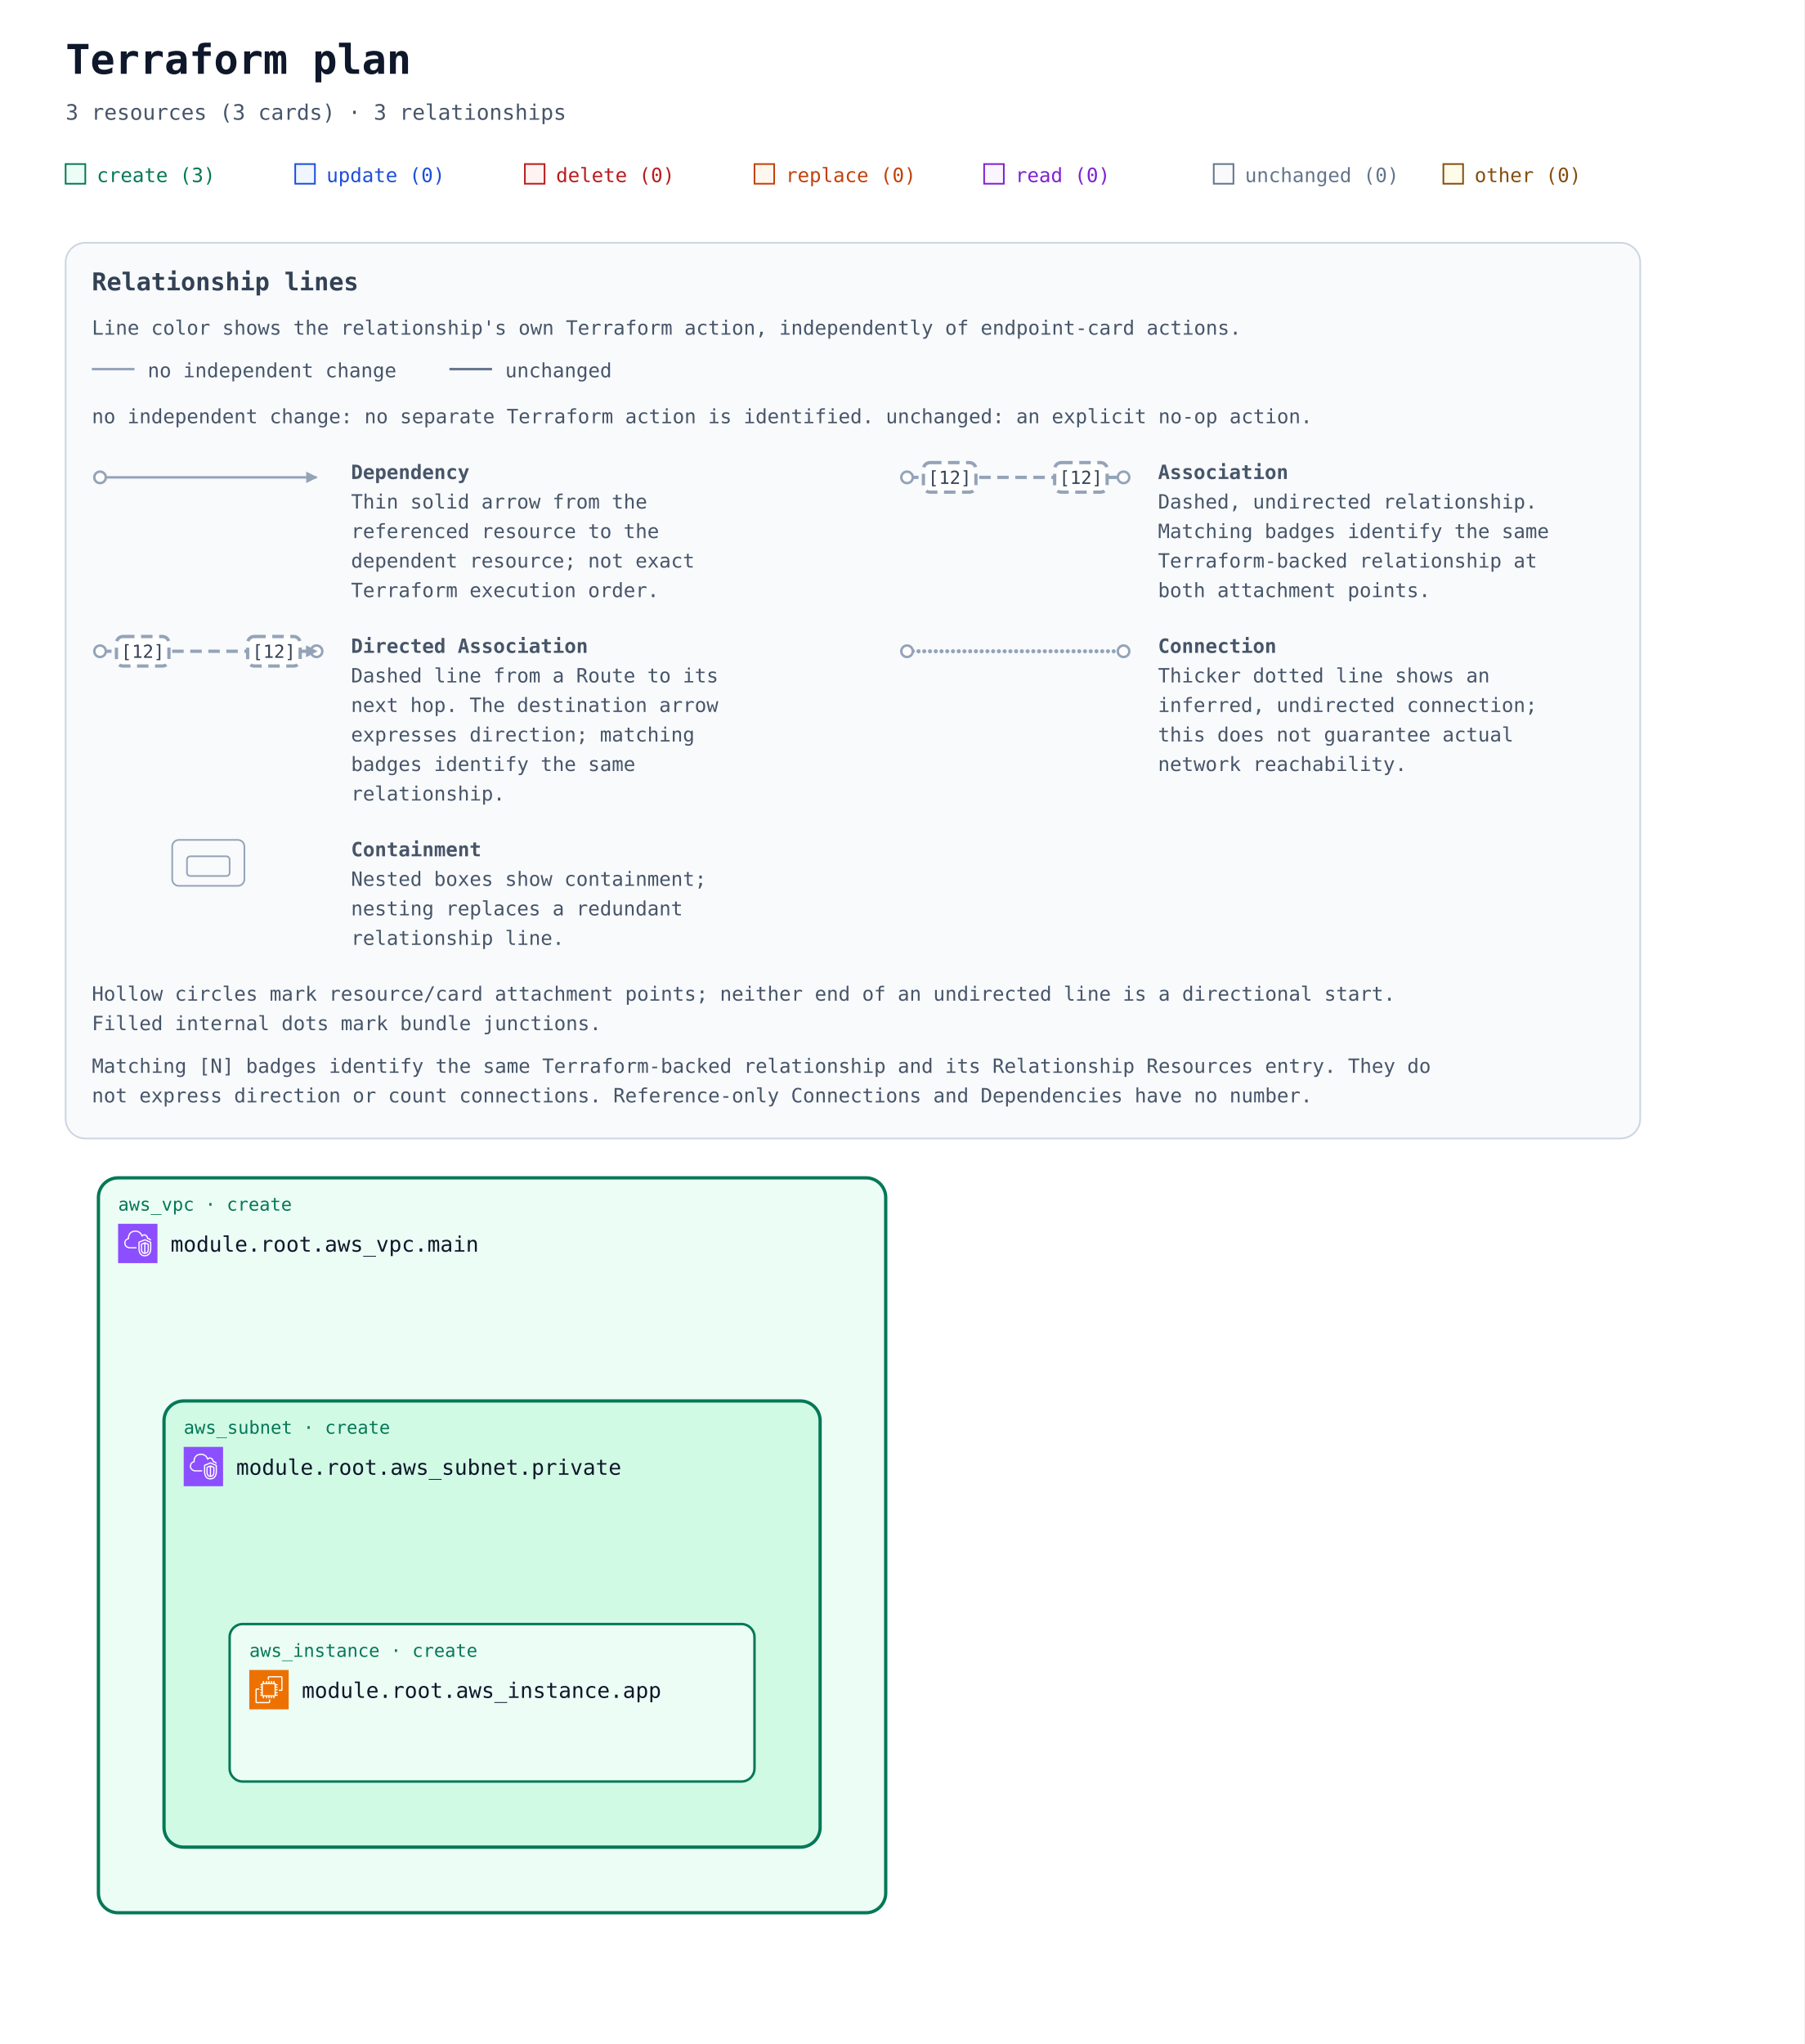
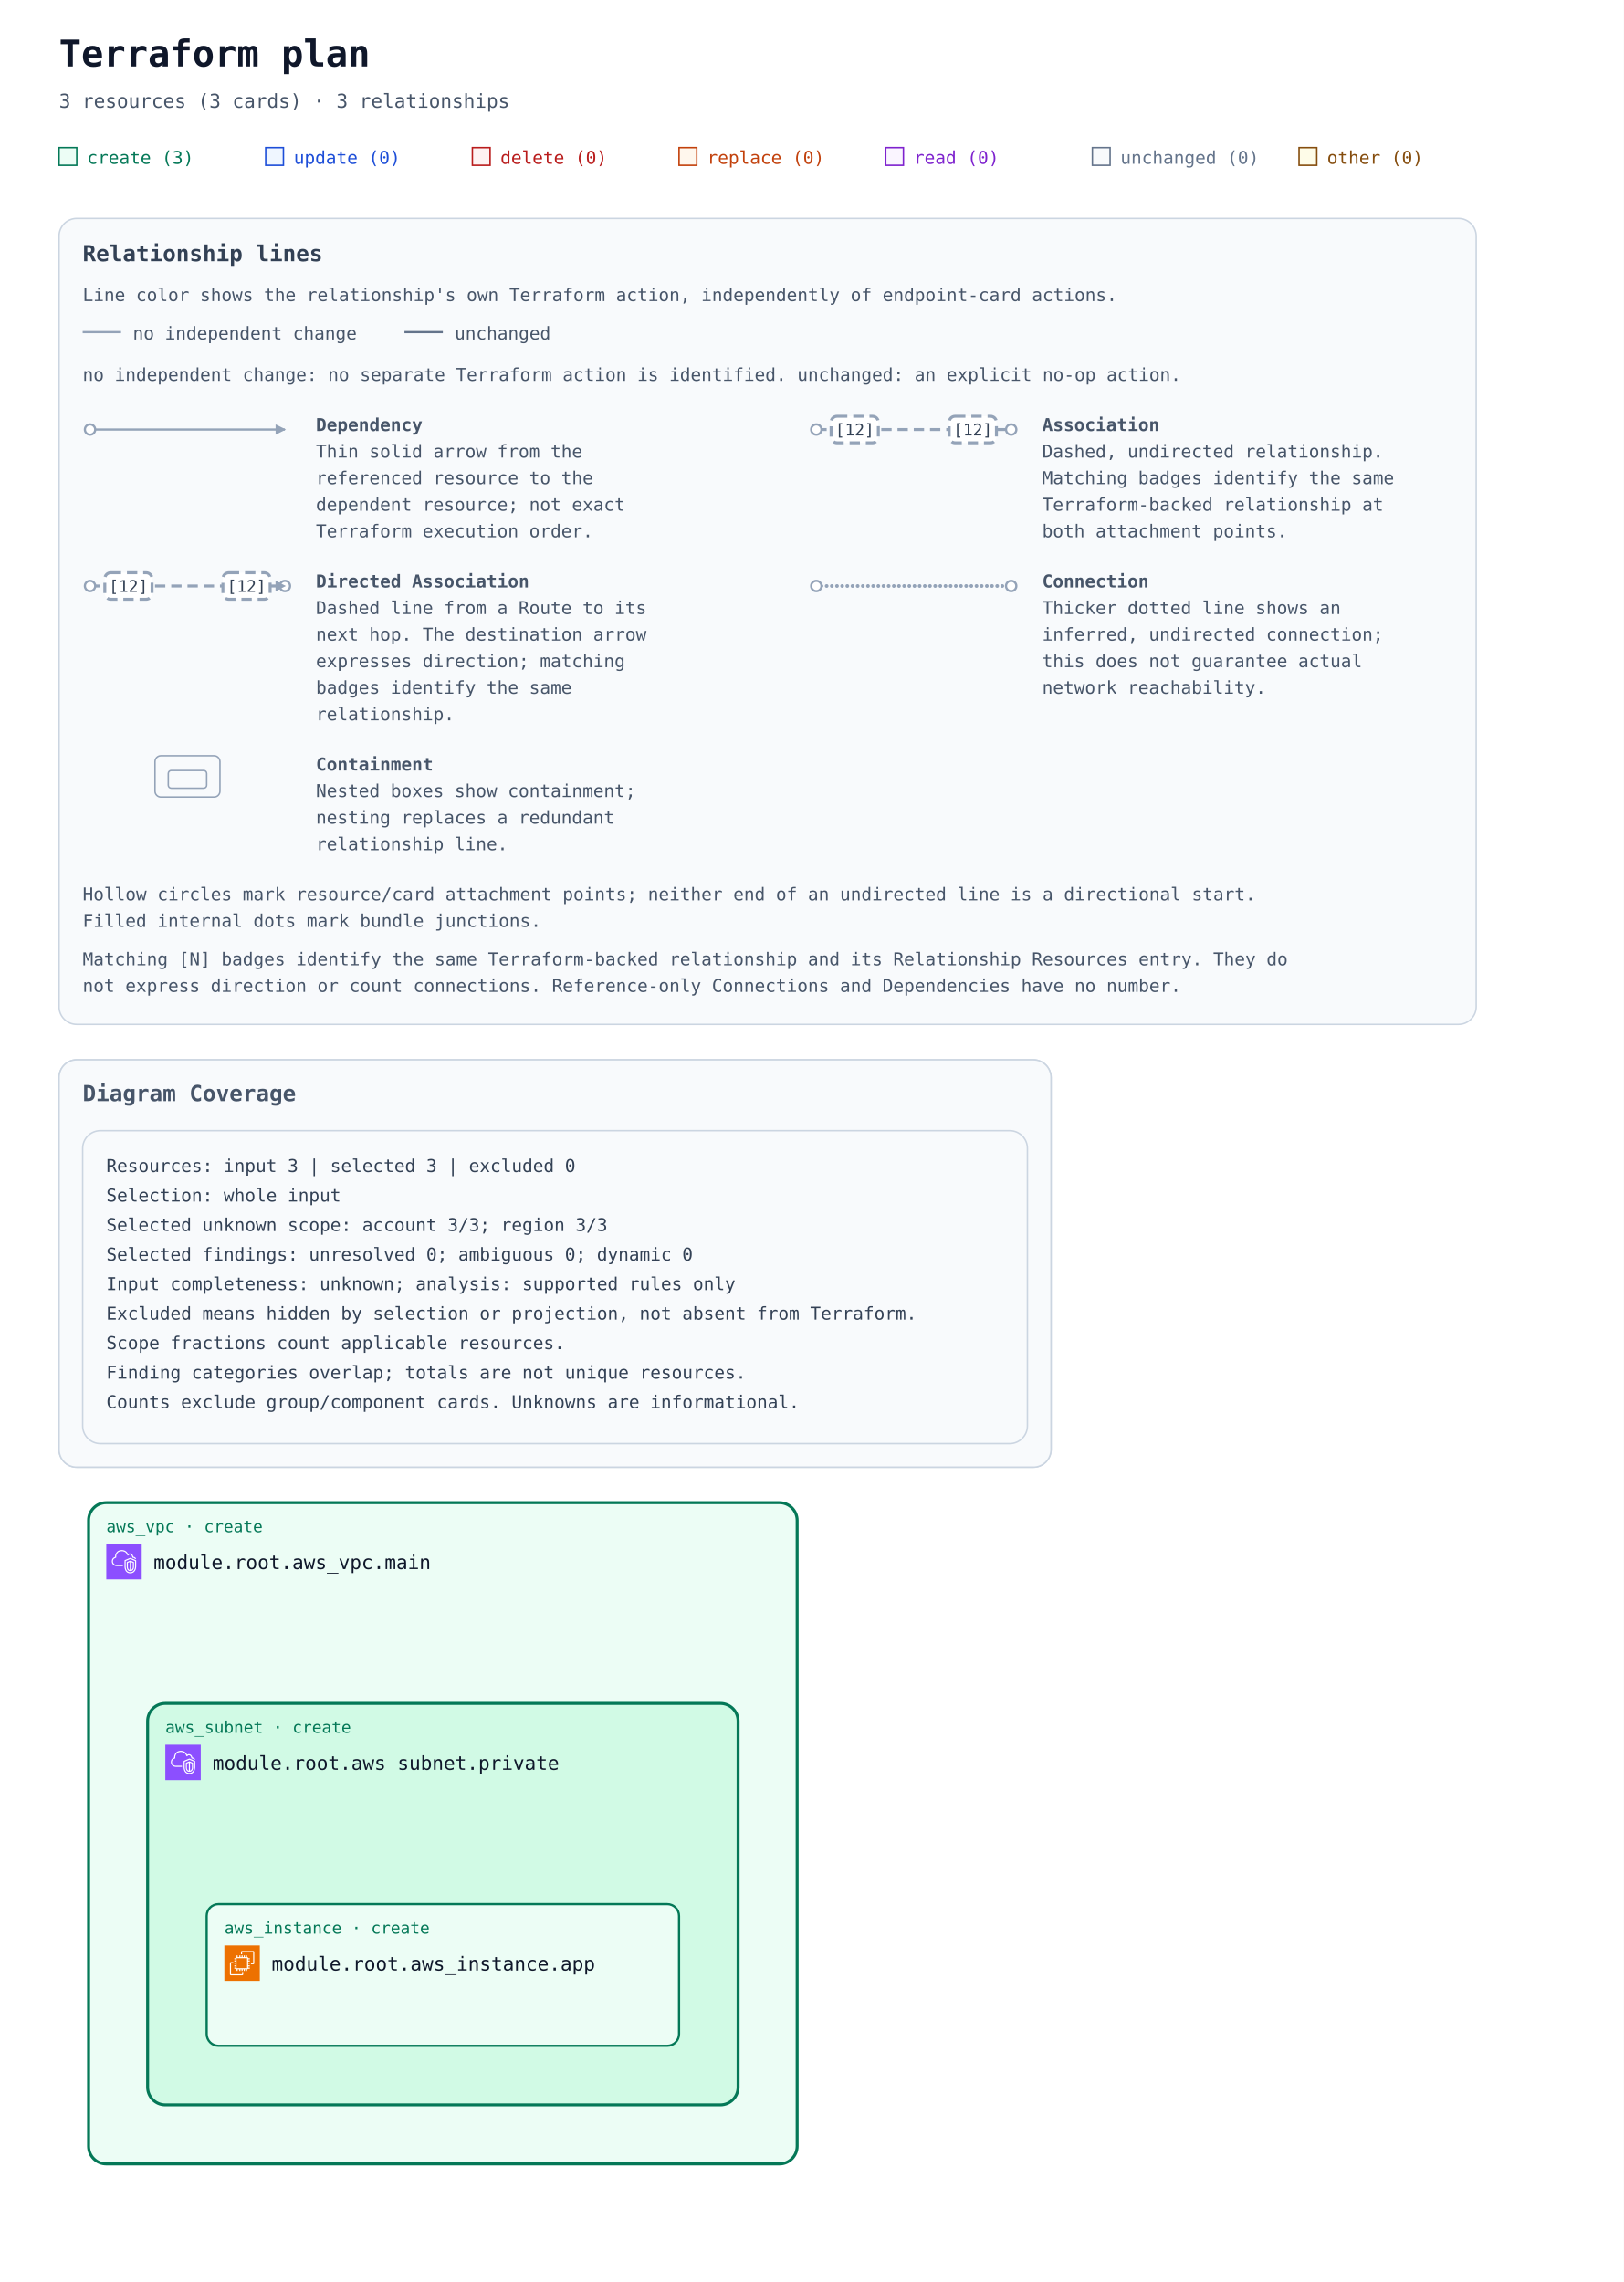
- <svg xmlns="http://www.w3.org/2000/svg" width="1100" height="1246" viewBox="0 0 1100 1246" role="img" aria-labelledby="title description">
+ <svg xmlns="http://www.w3.org/2000/svg" width="1100" height="1546" viewBox="0 0 1100 1546" role="img" aria-labelledby="title description">
  <defs>
    <marker id="arrow" viewBox="0 0 10 10" refX="9" refY="5" markerWidth="7" markerHeight="7" markerUnits="userSpaceOnUse" orient="auto-start-reverse">
      <path d="M 0 0 L 10 5 L 0 10 z" fill="#94a3b8" />
    </marker>
    <symbol id="planorama-icon-aws-ec2" viewBox="0 0 64 64">
      <g>
        <g id="planorama-icon-aws-ec2-local-49636f6e2d4172636869746563747572652f34382f417263685f416d617a6f6e2d4543325f3438" stroke="none" stroke-width="1" fill="none" fill-rule="evenodd">
          <g id="planorama-icon-aws-ec2-local-49636f6e2d4172636869746563747572652d42472f34382f436f6d70757465" fill="#ED7100">
            <rect id="planorama-icon-aws-ec2-local-52656374616e676c65" x="0" y="0" width="64" height="64" />
          </g>
          <path d="M22,41 L41,41 L41,23 L22,23 L22,41 Z M43,23 L46,23 L46,25 L43,25 L43,27 L46,27 L46,29 L43,29 L43,31 L46,31 L46,33 L43,33 L43,36 L46,36 L46,38 L43,38 L43,40 L46,40 L46,42 L42.863,42 C42.608,42.587 42.023,43 41.344,43 L41,43 L41,46 L39,46 L39,43 L37,43 L37,46 L35,46 L35,43 L33,43 L33,46 L31,46 L31,43 L29,43 L29,46 L27,46 L27,43 L24,43 L24,46 L22,46 L22,43 L21.656,43 C20.977,43 20.392,42.587 20.137,42 L18,42 L18,40 L20,40 L20,38 L18,38 L18,36 L20,36 L20,33 L18,33 L18,31 L20,31 L20,29 L18,29 L18,27 L20,27 L20,25 L18,25 L18,23 L20,23 L20,22.656 C20,21.743 20.743,21 21.656,21 L22,21 L22,18 L24,18 L24,21 L27,21 L27,18 L29,18 L29,21 L31,21 L31,18 L33,18 L33,21 L35,21 L35,18 L37,18 L37,21 L39,21 L39,18 L41,18 L41,21 L41.344,21 C42.257,21 43,21.743 43,22.656 L43,23 Z M32,52 L12,52 L12,32 L16,32 L16,30 L11.843,30 C10.826,30 10,30.827 10,31.843 L10,52.157 C10,53.173 10.826,54 11.843,54 L32.157,54 C33.174,54 34,53.173 34,52.157 L34,48 L32,48 L32,52 Z M54,11.843 L54,32.157 C54,33.173 53.174,34 52.157,34 L48,34 L48,32 L52,32 L52,12 L32,12 L32,16 L30,16 L30,11.843 C30,10.827 30.826,10 31.843,10 L52.157,10 C53.174,10 54,10.827 54,11.843 L54,11.843 Z" id="planorama-icon-aws-ec2-local-416d617a6f6e2d4543325f49636f6e5f34385f5371756964" fill="#FFFFFF" />
        </g>
      </g>
    </symbol>
    <symbol id="planorama-icon-aws-vpc" viewBox="0 0 64 64">
      <g>
        <g id="planorama-icon-aws-vpc-local-49636f6e2d4172636869746563747572652f34382f417263685f416d617a6f6e2d5669727475616c2d507269766174652d436c6f75645f3438" stroke="none" stroke-width="1" fill="none" fill-rule="evenodd">
          <g id="planorama-icon-aws-vpc-local-49636f6e2d4172636869746563747572652d42472f34382f4e6574776f726b696e672d436f6e74656e742d44656c6976657279" fill="#8C4FFF">
            <rect id="planorama-icon-aws-vpc-local-52656374616e676c65" x="0" y="0" width="64" height="64" />
          </g>
          <path d="M48,33.977 L44.499,32.508 L44.499,46.878 C47.906,46.147 47.998,42.181 48,41.995 L48,33.977 Z M42.499,46.923 L42.499,32.508 L39,33.977 L39,42.004 C39.008,42.466 39.183,46.339 42.499,46.923 L42.499,46.923 Z M43.112,30.082 C43.358,29.977 43.638,29.978 43.886,30.081 L49.387,32.39 C49.759,32.546 50,32.909 50,33.312 L50,42.004 C49.978,44.431 48.562,49.004 43.37,49.004 C38.393,49.004 37.026,44.432 37,42.015 L37,33.312 C37,32.909 37.241,32.546 37.613,32.39 L43.112,30.082 Z M52,30.792 L43.492,27.092 L35,30.668 L35,41.025 C34.999,41.09 34.963,46.009 37.807,48.894 C39.187,50.294 41.059,51.004 43.37,51.004 C51.808,51.004 51.996,41.425 52,41.018 L52,30.792 Z M54,30.136 L54,41.025 C53.973,45.173 51.716,53.004 43.37,53.004 C40.498,53.004 38.145,52.09 36.373,50.288 C32.941,46.797 32.996,41.243 33,41.008 L33,30.004 C33,29.602 33.241,29.238 33.612,29.082 L43.111,25.082 C43.363,24.976 43.647,24.978 43.897,25.087 L53.398,29.219 C53.764,29.378 54,29.738 54,30.136 L54,30.136 Z M19,38.004 L30,38.004 L30,40.004 L19,40.004 C14.216,40.004 10.271,36.483 10.02,31.988 C10.002,31.813 10,31.599 10,31.385 C10,26.086 13.654,24.038 15.919,23.278 C15.902,23.063 15.891,22.843 15.891,22.626 C15.891,18.039 18.658,13.701 22.621,12.079 C27.58,10.049 33.235,10.937 36.695,14.285 C37.718,15.282 38.604,16.596 39.343,18.206 C40.299,17.422 41.392,17.004 42.523,17.004 C45.234,17.004 48.281,19.296 48.9,23.062 C51.069,23.344 52.936,24.639 53.896,26.582 L52.104,27.469 C51.34,25.925 49.806,25.004 48,25.004 C47.471,25.004 47.033,24.591 47.002,24.063 C46.807,20.762 44.275,19.004 42.523,19.004 C41.55,19.004 40.582,19.574 39.797,20.608 C39.575,20.899 39.215,21.048 38.852,20.993 C38.49,20.938 38.187,20.691 38.062,20.348 C37.327,18.346 36.398,16.789 35.302,15.72 C32.406,12.917 27.615,12.196 23.379,13.93 C19.775,15.405 17.891,19.421 17.891,22.626 C17.891,23.026 17.947,23.503 17.993,23.886 C18.053,24.386 17.73,24.853 17.24,24.975 C15.283,25.459 12,26.937 12,31.385 C12,31.535 11.998,31.685 12.013,31.836 C12.209,35.312 15.276,38.004 19,38.004 L19,38.004 Z" id="planorama-icon-aws-vpc-local-416d617a6f6e2d5669727475616c2d507269766174652d436c6f75645f49636f6e5f34385f5371756964" fill="#FFFFFF" />
        </g>
      </g>
    </symbol>
  </defs>
  <rect width="100%" height="100%" fill="#ffffff" />
  <g font-family="ui-monospace, SFMono-Regular, Consolas, monospace">
    <text x="40" y="45" font-size="25" font-weight="700" fill="#0f172a">Terraform plan</text>
    <text x="40" y="73" font-size="13" fill="#475569">3 resources (3 cards) · 3 relationships</text>
    <rect x="40" y="100" width="12" height="12" fill="#ecfdf5" stroke="#047857" />
    <text x="59" y="111" font-size="12" fill="#047857">create (3)</text>
    <rect x="180" y="100" width="12" height="12" fill="#eff6ff" stroke="#1d4ed8" />
    <text x="199" y="111" font-size="12" fill="#1d4ed8">update (0)</text>
    <rect x="320" y="100" width="12" height="12" fill="#fef2f2" stroke="#b91c1c" />
    <text x="339" y="111" font-size="12" fill="#b91c1c">delete (0)</text>
    <rect x="460" y="100" width="12" height="12" fill="#fff7ed" stroke="#c2410c" />
    <text x="479" y="111" font-size="12" fill="#c2410c">replace (0)</text>
    <rect x="600" y="100" width="12" height="12" fill="#faf5ff" stroke="#7e22ce" />
    <text x="619" y="111" font-size="12" fill="#7e22ce">read (0)</text>
    <rect x="740" y="100" width="12" height="12" fill="#f8fafc" stroke="#64748b" />
    <text x="759" y="111" font-size="12" fill="#64748b">unchanged (0)</text>
    <rect x="880" y="100" width="12" height="12" fill="#fefce8" stroke="#854d0e" />
    <text x="899" y="111" font-size="12" fill="#854d0e">other (0)</text>
    <g id="relationship-legend" font-size="12" fill="#475569" transform="translate(40 148)">
      <rect width="960" height="546" rx="12" fill="#f8fafc" stroke="#cbd5e1" />
      <text x="16" y="29" font-size="15" font-weight="700" fill="#334155">Relationship lines</text>
      <text x="16" y="56">Line color shows the relationship's own Terraform action, independently of endpoint-card actions.</text>
      <path data-legend-action="none" d="M 16 77 H 42" fill="none" stroke="#94a3b8" stroke-width="1.5" />
      <text x="50" y="82">no independent change</text>
      <path data-legend-action="unchanged" d="M 234 77 H 260" fill="none" stroke="#64748b" stroke-width="1.5" />
      <text x="268" y="82">unchanged</text>
      <text x="16" y="110">no independent change: no separate Terraform action is identified. unchanged: an explicit no-op action.</text>
      <g data-legend-entry="dependency" transform="translate(0 132)">
        <g data-legend-sample="dependency">
          <path data-legend-kind="dependency" data-directionality="directed" d="M 21 11 H 153" fill="none" stroke="#94a3b8" stroke-width="1.5" marker-end="url(#arrow)" />
          <circle data-legend-endpoint="source" cx="21" cy="11" r="3.5" fill="#ffffff" stroke="#94a3b8" stroke-width="1.5" />
        </g>
        <text x="174" y="12" font-weight="700">Dependency</text>
        <text x="174" y="30">Thin solid arrow from the</text>
        <text x="174" y="48">referenced resource to the</text>
        <text x="174" y="66">dependent resource; not exact</text>
        <text x="174" y="84">Terraform execution order.</text>
      </g>
      <g data-legend-entry="association" transform="translate(492 132)">
        <g data-legend-sample="association">
          <path data-legend-kind="association" data-directionality="undirected" d="M 21 11 H 153" fill="none" stroke="#94a3b8" stroke-width="2" stroke-dasharray="7 4" />
          <circle data-legend-endpoint="source" cx="21" cy="11" r="3.5" fill="#ffffff" stroke="#94a3b8" stroke-width="1.5" />
          <circle data-legend-endpoint="target" cx="153" cy="11" r="3.5" fill="#ffffff" stroke="#94a3b8" stroke-width="1.5" />
          <g data-legend-badge="source">
            <rect x="31" y="2" width="32" height="18" rx="4" fill="#ffffff" stroke="#94a3b8" stroke-width="2" stroke-dasharray="7 4" />
            <text x="47" y="15" text-anchor="middle" font-size="11" fill="#334155">[12]</text>
          </g>
          <g data-legend-badge="target">
            <rect x="111" y="2" width="32" height="18" rx="4" fill="#ffffff" stroke="#94a3b8" stroke-width="2" stroke-dasharray="7 4" />
            <text x="127" y="15" text-anchor="middle" font-size="11" fill="#334155">[12]</text>
          </g>
        </g>
        <text x="174" y="12" font-weight="700">Association</text>
        <text x="174" y="30">Dashed, undirected relationship.</text>
        <text x="174" y="48">Matching badges identify the same</text>
        <text x="174" y="66">Terraform-backed relationship at</text>
        <text x="174" y="84">both attachment points.</text>
      </g>
      <g data-legend-entry="directed-association" transform="translate(0 238)">
        <g data-legend-sample="directed-association">
          <path data-legend-kind="directed-association" data-directionality="directed" d="M 21 11 H 153" fill="none" stroke="#94a3b8" stroke-width="2" stroke-dasharray="7 4" marker-end="url(#arrow)" />
          <circle data-legend-endpoint="source" cx="21" cy="11" r="3.5" fill="#ffffff" stroke="#94a3b8" stroke-width="1.5" />
          <circle data-legend-endpoint="target" cx="153" cy="11" r="3.5" fill="#ffffff" stroke="#94a3b8" stroke-width="1.5" />
          <path data-legend-arrow="true" d="M 146.7 7.5 L 153.7 11 L 146.7 14.5 Z" fill="#94a3b8" />
          <g data-legend-badge="source">
            <rect x="31" y="2" width="32" height="18" rx="4" fill="#ffffff" stroke="#94a3b8" stroke-width="2" stroke-dasharray="7 4" />
            <text x="47" y="15" text-anchor="middle" font-size="11" fill="#334155">[12]</text>
          </g>
          <g data-legend-badge="target">
            <rect x="111" y="2" width="32" height="18" rx="4" fill="#ffffff" stroke="#94a3b8" stroke-width="2" stroke-dasharray="7 4" />
            <text x="127" y="15" text-anchor="middle" font-size="11" fill="#334155">[12]</text>
          </g>
        </g>
        <text x="174" y="12" font-weight="700">Directed Association</text>
        <text x="174" y="30">Dashed line from a Route to its</text>
        <text x="174" y="48">next hop. The destination arrow</text>
        <text x="174" y="66">expresses direction; matching</text>
        <text x="174" y="84">badges identify the same</text>
        <text x="174" y="102">relationship.</text>
      </g>
      <g data-legend-entry="connection" transform="translate(492 238)">
        <g data-legend-sample="connection">
          <path data-legend-kind="connection" data-directionality="undirected" d="M 21 11 H 153" fill="none" stroke="#94a3b8" stroke-width="2.5" stroke-dasharray="0 3.5" stroke-linecap="round" />
          <circle data-legend-endpoint="source" cx="21" cy="11" r="3.5" fill="#ffffff" stroke="#94a3b8" stroke-width="1.5" />
          <circle data-legend-endpoint="target" cx="153" cy="11" r="3.5" fill="#ffffff" stroke="#94a3b8" stroke-width="1.5" />
        </g>
        <text x="174" y="12" font-weight="700">Connection</text>
        <text x="174" y="30">Thicker dotted line shows an</text>
        <text x="174" y="48">inferred, undirected connection;</text>
        <text x="174" y="66">this does not guarantee actual</text>
        <text x="174" y="84">network reachability.</text>
      </g>
      <g data-legend-entry="containment" transform="translate(0 362)">
        <g data-legend-sample="containment">
          <g data-legend-kind="containment" fill="none" stroke="#94a3b8">
            <rect x="65" y="2" width="44" height="28" rx="4" />
            <rect x="74" y="12" width="26" height="12" rx="2" />
          </g>
        </g>
        <text x="174" y="12" font-weight="700">Containment</text>
        <text x="174" y="30">Nested boxes show containment;</text>
        <text x="174" y="48">nesting replaces a redundant</text>
        <text x="174" y="66">relationship line.</text>
      </g>
      <text x="16" y="462">Hollow circles mark resource/card attachment points; neither end of an undirected line is a directional start.</text>
      <text x="16" y="480">Filled internal dots mark bundle junctions.</text>
      <text x="16" y="506">Matching [N] badges identify the same Terraform-backed relationship and its Relationship Resources entry. They do</text>
      <text x="16" y="524">not express direction or count connections. Reference-only Connections and Dependencies have no number.</text>
    </g>
    <g transform="translate(0 558)">
-       <g data-architecture="true" transform="translate(0 0)">
+       <g data-annotation-area="true">
+         <g data-annotation-card="true" transform="translate(40 160)">
+           <rect width="672" height="276" rx="12" fill="#f8fafc" stroke="#cbd5e1" />
+           <g data-annotation-section="Diagram Coverage">
+             <rect width="672" height="276" rx="12" fill="#f8fafc" stroke="#cbd5e1" />
+             <text x="16" y="28" font-size="15" font-weight="700" fill="#475569">Diagram Coverage</text>
+             <g data-annotation-card="true" transform="translate(16 48)">
+               <rect width="640" height="212" rx="12" fill="#f8fafc" stroke="#cbd5e1" />
+               <text x="16" y="28" font-family="ui-monospace, Consolas, monospace" font-size="12" fill="#334155">Resources: input 3 | selected 3 | excluded 0</text>
+               <text x="16" y="48" font-family="ui-monospace, Consolas, monospace" font-size="12" fill="#334155">Selection: whole input</text>
+               <text x="16" y="68" font-family="ui-monospace, Consolas, monospace" font-size="12" fill="#334155">Selected unknown scope: account 3/3; region 3/3</text>
+               <text x="16" y="88" font-family="ui-monospace, Consolas, monospace" font-size="12" fill="#334155">Selected findings: unresolved 0; ambiguous 0; dynamic 0</text>
+               <text x="16" y="108" font-family="ui-monospace, Consolas, monospace" font-size="12" fill="#334155">Input completeness: unknown; analysis: supported rules only</text>
+               <text x="16" y="128" font-family="ui-monospace, Consolas, monospace" font-size="12" fill="#334155">Excluded means hidden by selection or projection, not absent from Terraform.</text>
+               <text x="16" y="148" font-family="ui-monospace, Consolas, monospace" font-size="12" fill="#334155">Scope fractions count applicable resources.</text>
+               <text x="16" y="168" font-family="ui-monospace, Consolas, monospace" font-size="12" fill="#334155">Finding categories overlap; totals are not unique resources.</text>
+               <text x="16" y="188" font-family="ui-monospace, Consolas, monospace" font-size="12" fill="#334155">Counts exclude group/component cards. Unknowns are informational.</text>
+             </g>
+           </g>
+         </g>
+       </g>
+       <g data-architecture="true" transform="translate(0 300)">
        <g data-container="resource-6177735f7670632e6d61696e-current">
          <rect x="60" y="160" width="480" height="448" rx="12" fill="#ecfdf5" stroke="#047857" stroke-width="2" data-mode="managed" />
        </g>
        <g data-container="resource-6177735f7375626e65742e70726976617465-current">
          <rect x="100" y="296" width="400" height="272" rx="12" fill="#d1fae5" stroke="#047857" stroke-width="2" data-mode="managed" />
        </g>
        <g data-edge-kind="containment" data-source="resource-6177735f7375626e65742e70726976617465-current" data-target="resource-6177735f696e7374616e63652e617070-current" />
        <g data-edge-kind="dependency" data-source="resource-6177735f7670632e6d61696e-current" data-target="resource-6177735f696e7374616e63652e617070-current" />
        <g data-edge-kind="containment" data-source="resource-6177735f7670632e6d61696e-current" data-target="resource-6177735f7375626e65742e70726976617465-current" />
        <g id="resource-6177735f696e7374616e63652e617070-current" data-architecture-id="terraform:6177735f696e7374616e63652e617070-current" data-qualified-address="module.root.aws_instance.app" data-terraform-address="aws_instance.app">
          <rect x="140" y="432" width="320" height="96" rx="8" fill="#ecfdf5" stroke="#047857" stroke-width="1.5" data-mode="managed" />
          <text x="152" y="452" font-size="11" fill="#047857">aws_instance · create</text>
          <use href="#planorama-icon-aws-ec2" x="152" y="460" width="24" height="24" aria-hidden="true" />
          <text x="184" y="477" font-size="13" fill="#0f172a" xml:space="preserve">module.root.aws_instance.app</text>
          <text x="152" y="516" font-size="10" fill="#64748b" />
        </g>
        <g id="resource-6177735f7375626e65742e70726976617465-current" data-architecture-id="terraform:6177735f7375626e65742e70726976617465-current" data-qualified-address="module.root.aws_subnet.private" data-terraform-address="aws_subnet.private">
          <text x="112" y="316" font-size="11" fill="#047857">aws_subnet · create</text>
          <use href="#planorama-icon-aws-vpc" x="112" y="324" width="24" height="24" aria-hidden="true" />
          <text x="144" y="341" font-size="13" fill="#0f172a" xml:space="preserve">module.root.aws_subnet.private</text>
          <text x="112" y="380" font-size="10" fill="#64748b" />
        </g>
        <g id="resource-6177735f7670632e6d61696e-current" data-architecture-id="terraform:6177735f7670632e6d61696e-current" data-qualified-address="module.root.aws_vpc.main" data-terraform-address="aws_vpc.main">
          <text x="72" y="180" font-size="11" fill="#047857">aws_vpc · create</text>
          <use href="#planorama-icon-aws-vpc" x="72" y="188" width="24" height="24" aria-hidden="true" />
          <text x="104" y="205" font-size="13" fill="#0f172a" xml:space="preserve">module.root.aws_vpc.main</text>
          <text x="72" y="244" font-size="10" fill="#64748b" />
        </g>
      </g>
    </g>
  </g>
</svg>
